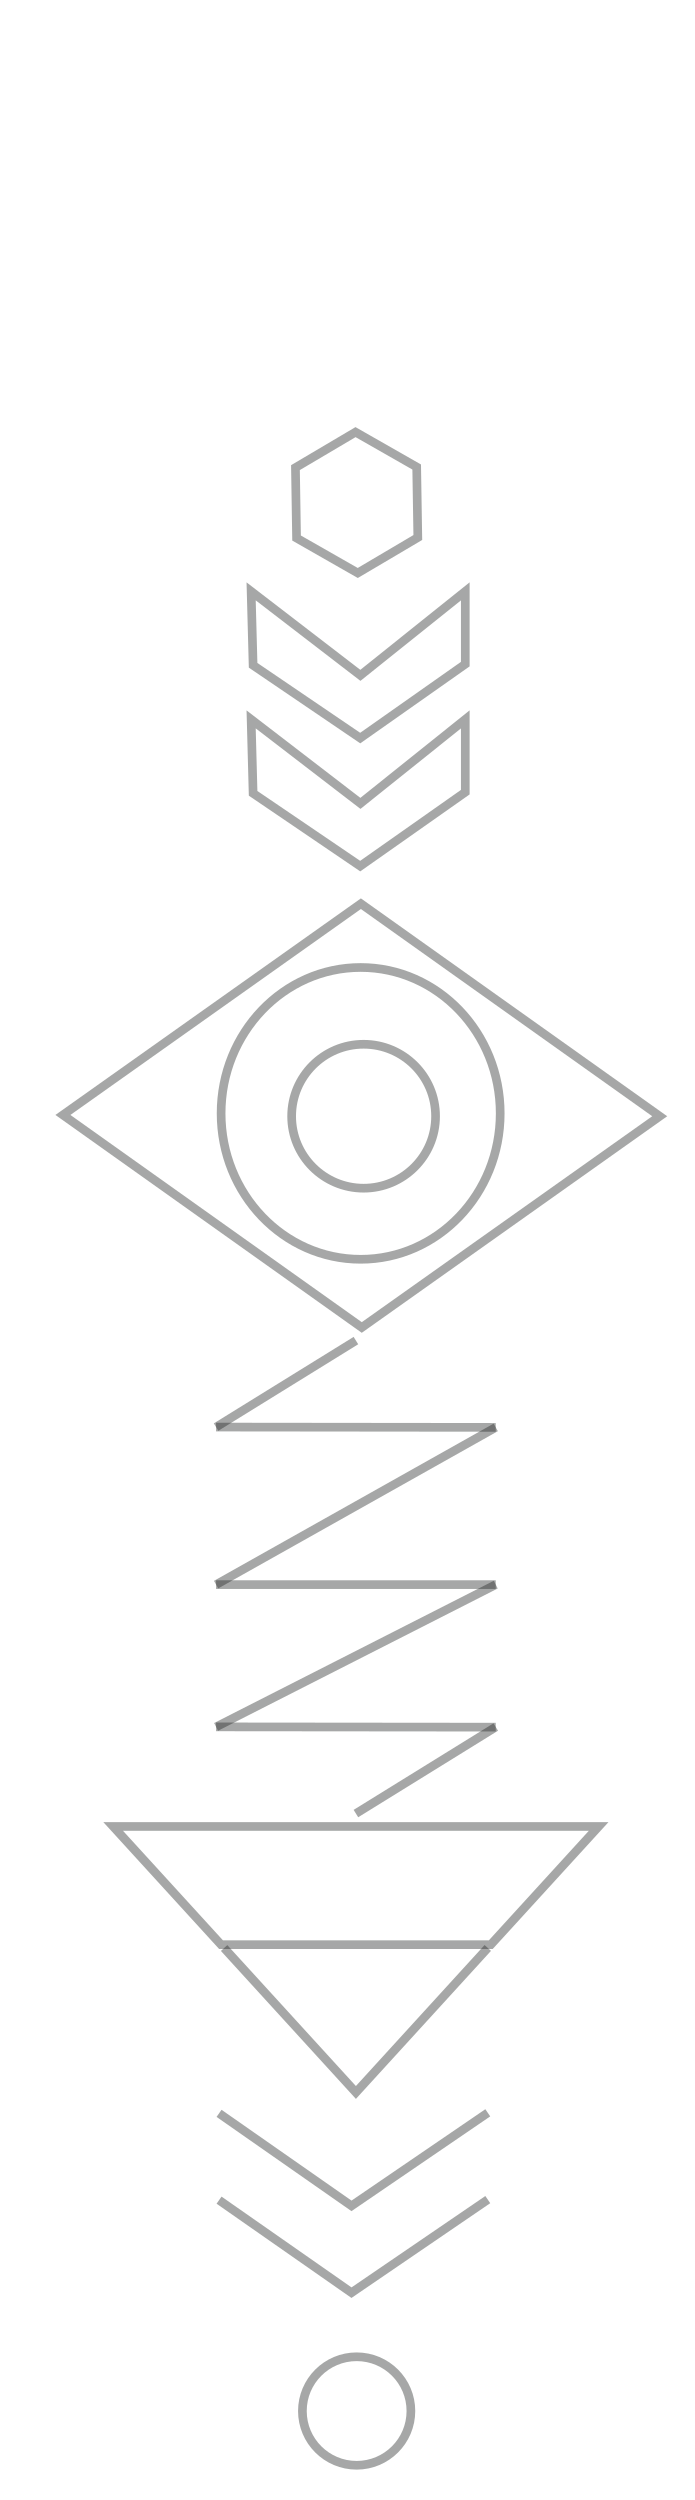
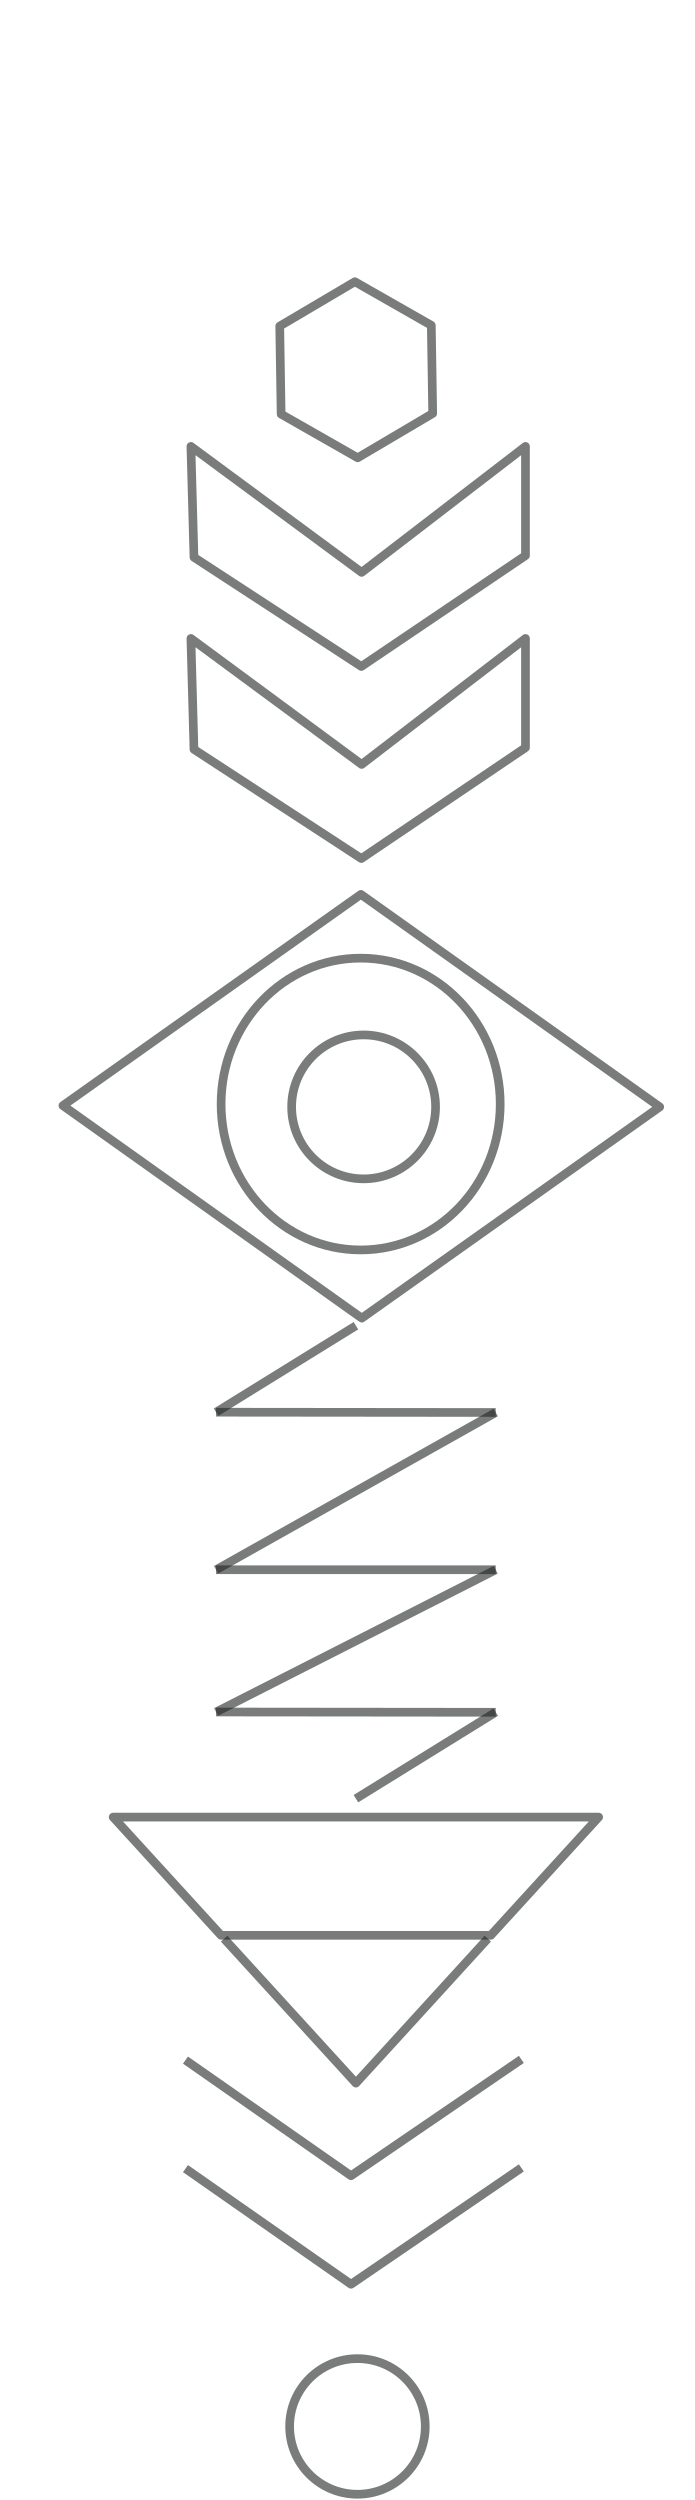
<svg xmlns="http://www.w3.org/2000/svg" version="1.1" id="Layer_1" zoomAndPan="disable" x="0px" y="0px" width="40px" height="144px" viewBox="27.753 -2.578 40 144" enable-background="new 27.753 -2.578 40 144" xml:space="preserve">
-   <polygon opacity="0.4" fill="none" stroke="#202422" stroke-width="0.5" enable-background="new    " points="62.236,102.625   56.021,109.435 40.485,109.435 34.27,102.625 " />
-   <path opacity="0.4" fill="none" stroke="#202422" stroke-width="0.5" enable-background="new    " d="M51.944,58.112" />
-   <path opacity="0.4" fill="none" stroke="#202422" stroke-width="0.5" enable-background="new    " d="M44.834,58.207" />
-   <path opacity="0.4" fill="none" stroke="#202422" stroke-width="0.5" enable-background="new    " d="M42.722,65.309" />
-   <path opacity="0.4" fill="none" stroke="#202422" stroke-width="0.5" enable-background="new    " d="M48.527,69.604" />
-   <path opacity="0.4" fill="none" stroke="#202422" stroke-width="0.5" enable-background="new    " d="M54.222,65.157" />
-   <ellipse opacity="0.4" fill="none" stroke="#202422" stroke-width="0.5" enable-background="new    " cx="48.527" cy="61.553" rx="8.038" ry="8.404" />
-   <ellipse opacity="0.4" fill="none" stroke="#202422" stroke-width="0.5" enable-background="new    " cx="48.697" cy="61.717" rx="4.145" ry="4.145" />
-   <polyline opacity="0.4" fill="none" stroke="#202422" stroke-width="0.5" enable-background="new    " points="40.661,109.628   48.253,117.948 55.849,109.624 " />
-   <polygon opacity="0.4" fill="none" stroke="#202422" stroke-width="0.5" enable-background="new    " points="48.36,30.426   44.835,28.414 44.771,24.357 48.231,22.312 51.754,24.322 51.819,28.383 " />
-   <polygon opacity="0.4" fill="none" stroke="#202422" stroke-width="0.5" enable-background="new    " points="48.501,39.935   42.332,35.743 42.218,31.484 48.511,36.322 54.553,31.484 54.553,35.676 " />
-   <polygon opacity="0.4" fill="none" stroke="#202422" stroke-width="0.5" enable-background="new    " points="48.501,47.31   42.332,43.118 42.218,38.859 48.513,43.697 54.553,38.859 54.553,43.051 " />
-   <polyline opacity="0.4" fill="none" stroke="#202422" stroke-width="0.5" enable-background="new    " points="55.849,119.119   47.999,124.48 40.37,119.151 " />
-   <polyline opacity="0.4" fill="none" stroke="#202422" stroke-width="0.5" enable-background="new    " points="55.849,124.119   47.999,129.48 40.37,124.151 " />
-   <path opacity="0.4" fill="none" stroke="#202422" stroke-width="0.5" enable-background="new    " d="M54.879,96.496" />
-   <line opacity="0.4" fill="none" stroke="#202422" stroke-width="0.5" enable-background="new    " x1="40.199" y1="79.621" x2="48.253" y2="74.639" />
-   <line opacity="0.4" fill="none" stroke="#202422" stroke-width="0.5" enable-background="new    " x1="48.253" y1="101.883" x2="56.308" y2="96.898" />
-   <line opacity="0.4" fill="none" stroke="#202422" stroke-width="0.5" enable-background="new    " x1="40.199" y1="79.621" x2="56.308" y2="79.639" />
-   <line opacity="0.4" fill="none" stroke="#202422" stroke-width="0.5" enable-background="new    " x1="40.199" y1="96.89" x2="56.308" y2="96.906" />
-   <line opacity="0.4" fill="none" stroke="#202422" stroke-width="0.5" enable-background="new    " x1="56.308" y1="79.639" x2="40.199" y2="88.696" />
-   <line opacity="0.4" fill="none" stroke="#202422" stroke-width="0.5" enable-background="new    " x1="40.199" y1="88.696" x2="56.308" y2="88.696" />
-   <line opacity="0.4" fill="none" stroke="#202422" stroke-width="0.5" enable-background="new    " x1="56.308" y1="88.696" x2="40.199" y2="96.89" />
-   <path opacity="0.4" fill="none" stroke="#202422" stroke-width="0.5" enable-background="new    " d="M54.468,132.105" />
-   <path opacity="0.4" fill="none" stroke="#202422" stroke-width="0.5" enable-background="new    " d="M42.039,132.105" />
-   <polygon opacity="0.4" fill="none" stroke="#202422" stroke-width="0.5" points="65.753,61.717 48.591,73.885 31.376,61.643   48.54,49.475 " />
-   <circle opacity="0.4" fill="none" stroke="#202422" stroke-width="0.5" stroke-miterlimit="10" cx="48.296" cy="136.297" r="3.125" />
+   <polygon opacity="0.6" fill="none" stroke="#202422" stroke-width="0.5" stroke-linejoin="round" enable-background="new    " points="  62.236,102.087 56.021,108.896 40.485,108.896 34.27,102.087 " />
+   <path opacity="0.6" fill="none" stroke="#202422" stroke-width="0.5" stroke-linejoin="round" enable-background="new    " d="  M51.944,57.574" />
+   <path opacity="0.6" fill="none" stroke="#202422" stroke-width="0.5" stroke-linejoin="round" enable-background="new    " d="  M44.834,57.669" />
+   <path opacity="0.6" fill="none" stroke="#202422" stroke-width="0.5" stroke-linejoin="round" enable-background="new    " d="  M42.722,64.771" />
+   <path opacity="0.6" fill="none" stroke="#202422" stroke-width="0.5" stroke-linejoin="round" enable-background="new    " d="  M48.527,69.066" />
+   <path opacity="0.6" fill="none" stroke="#202422" stroke-width="0.5" stroke-linejoin="round" enable-background="new    " d="  M54.222,64.619" />
+   <ellipse opacity="0.6" fill="none" stroke="#202422" stroke-width="0.5" stroke-linejoin="round" enable-background="new    " cx="48.527" cy="61.015" rx="8.038" ry="8.404" />
+   <ellipse opacity="0.6" fill="none" stroke="#202422" stroke-width="0.5" stroke-linejoin="round" enable-background="new    " cx="48.697" cy="61.179" rx="4.145" ry="4.145" />
+   <polyline opacity="0.6" fill="none" stroke="#202422" stroke-width="0.5" stroke-linejoin="round" enable-background="new    " points="  40.661,109.09 48.253,117.41 55.849,109.086 " />
+   <polygon opacity="0.6" fill="none" stroke="#202422" stroke-width="0.5" stroke-linejoin="round" enable-background="new    " points="  48.354,23.791 43.946,21.276 43.866,16.206 48.192,13.649 52.596,16.161 52.677,21.237 " />
+   <polygon opacity="0.6" fill="none" stroke="#202422" stroke-width="0.5" stroke-linejoin="round" enable-background="new    " points="  48.565,35.812 38.926,29.523 38.749,23.135 48.582,30.392 58.021,23.135 58.021,29.424 " />
+   <polygon opacity="0.6" fill="none" stroke="#202422" stroke-width="0.5" stroke-linejoin="round" enable-background="new    " points="  48.565,46.874 38.926,40.586 38.749,34.197 48.584,41.454 58.021,34.197 58.021,40.486 " />
+   <polyline opacity="0.6" fill="none" stroke="#202422" stroke-width="0.5" stroke-linejoin="round" enable-background="new    " points="  57.783,116.043 47.971,122.745 38.436,116.084 " />
+   <polyline opacity="0.6" fill="none" stroke="#202422" stroke-width="0.5" stroke-linejoin="round" enable-background="new    " points="  57.783,122.293 47.971,128.995 38.436,122.334 " />
+   <path opacity="0.6" fill="none" stroke="#202422" stroke-width="0.5" stroke-linejoin="round" enable-background="new    " d="  M54.878,95.64" />
+   <line opacity="0.6" fill="none" stroke="#202422" stroke-width="0.5" stroke-linejoin="round" enable-background="new    " x1="40.198" y1="78.765" x2="48.253" y2="73.782" />
+   <line opacity="0.6" fill="none" stroke="#202422" stroke-width="0.5" stroke-linejoin="round" enable-background="new    " x1="48.253" y1="101.026" x2="56.308" y2="96.042" />
+   <line opacity="0.6" fill="none" stroke="#202422" stroke-width="0.5" stroke-linejoin="round" enable-background="new    " x1="40.198" y1="78.765" x2="56.308" y2="78.782" />
+   <line opacity="0.6" fill="none" stroke="#202422" stroke-width="0.5" stroke-linejoin="round" enable-background="new    " x1="40.198" y1="96.033" x2="56.308" y2="96.05" />
+   <line opacity="0.6" fill="none" stroke="#202422" stroke-width="0.5" stroke-linejoin="round" enable-background="new    " x1="56.308" y1="78.782" x2="40.198" y2="87.84" />
+   <line opacity="0.6" fill="none" stroke="#202422" stroke-width="0.5" stroke-linejoin="round" enable-background="new    " x1="40.198" y1="87.84" x2="56.308" y2="87.84" />
+   <line opacity="0.6" fill="none" stroke="#202422" stroke-width="0.5" stroke-linejoin="round" enable-background="new    " x1="56.308" y1="87.84" x2="40.198" y2="96.033" />
+   <path opacity="0.6" fill="none" stroke="#202422" stroke-width="0.5" stroke-linejoin="round" enable-background="new    " d="  M56.057,132.276" />
+   <path opacity="0.6" fill="none" stroke="#202422" stroke-width="0.5" stroke-linejoin="round" enable-background="new    " d="  M40.521,132.276" />
+   <polygon opacity="0.6" fill="none" stroke="#202422" stroke-width="0.5" stroke-linejoin="round" points="65.753,61.179   48.591,73.347 31.376,61.104 48.54,48.937 " />
+   <circle opacity="0.6" fill="none" stroke="#202422" stroke-width="0.5" stroke-linejoin="round" stroke-miterlimit="10" cx="48.342" cy="137.185" r="3.906" />
</svg>
